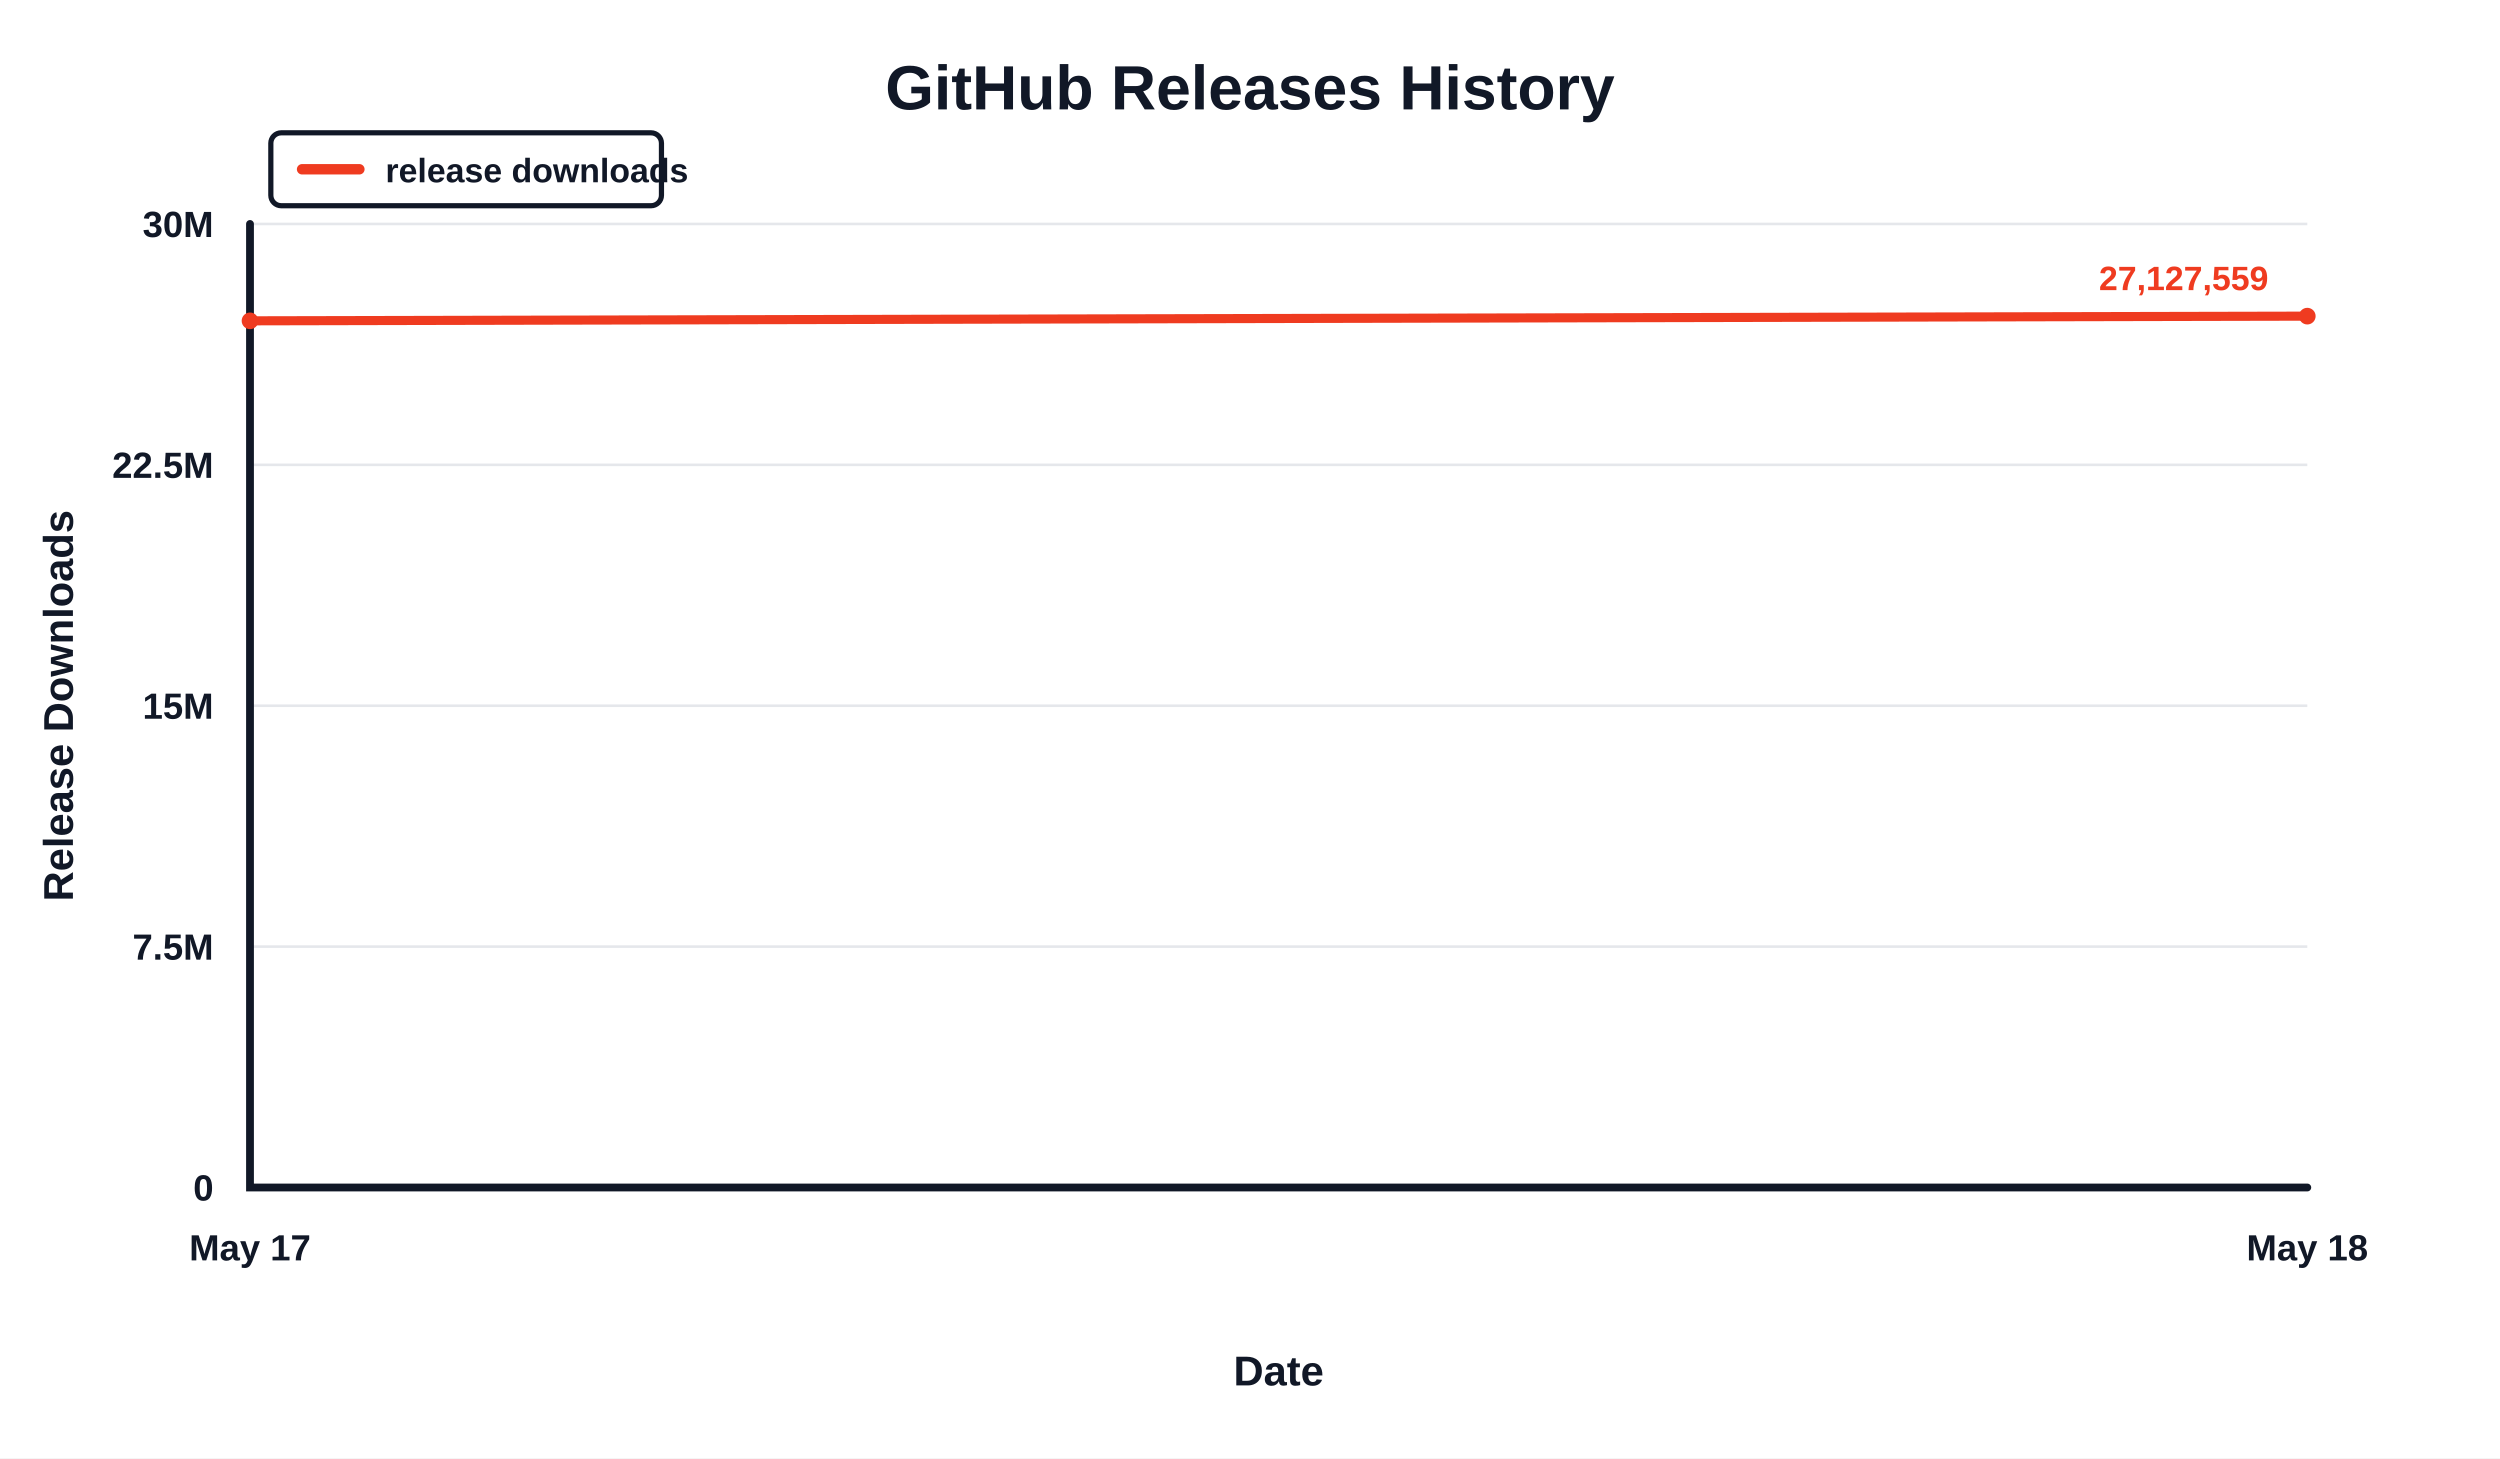
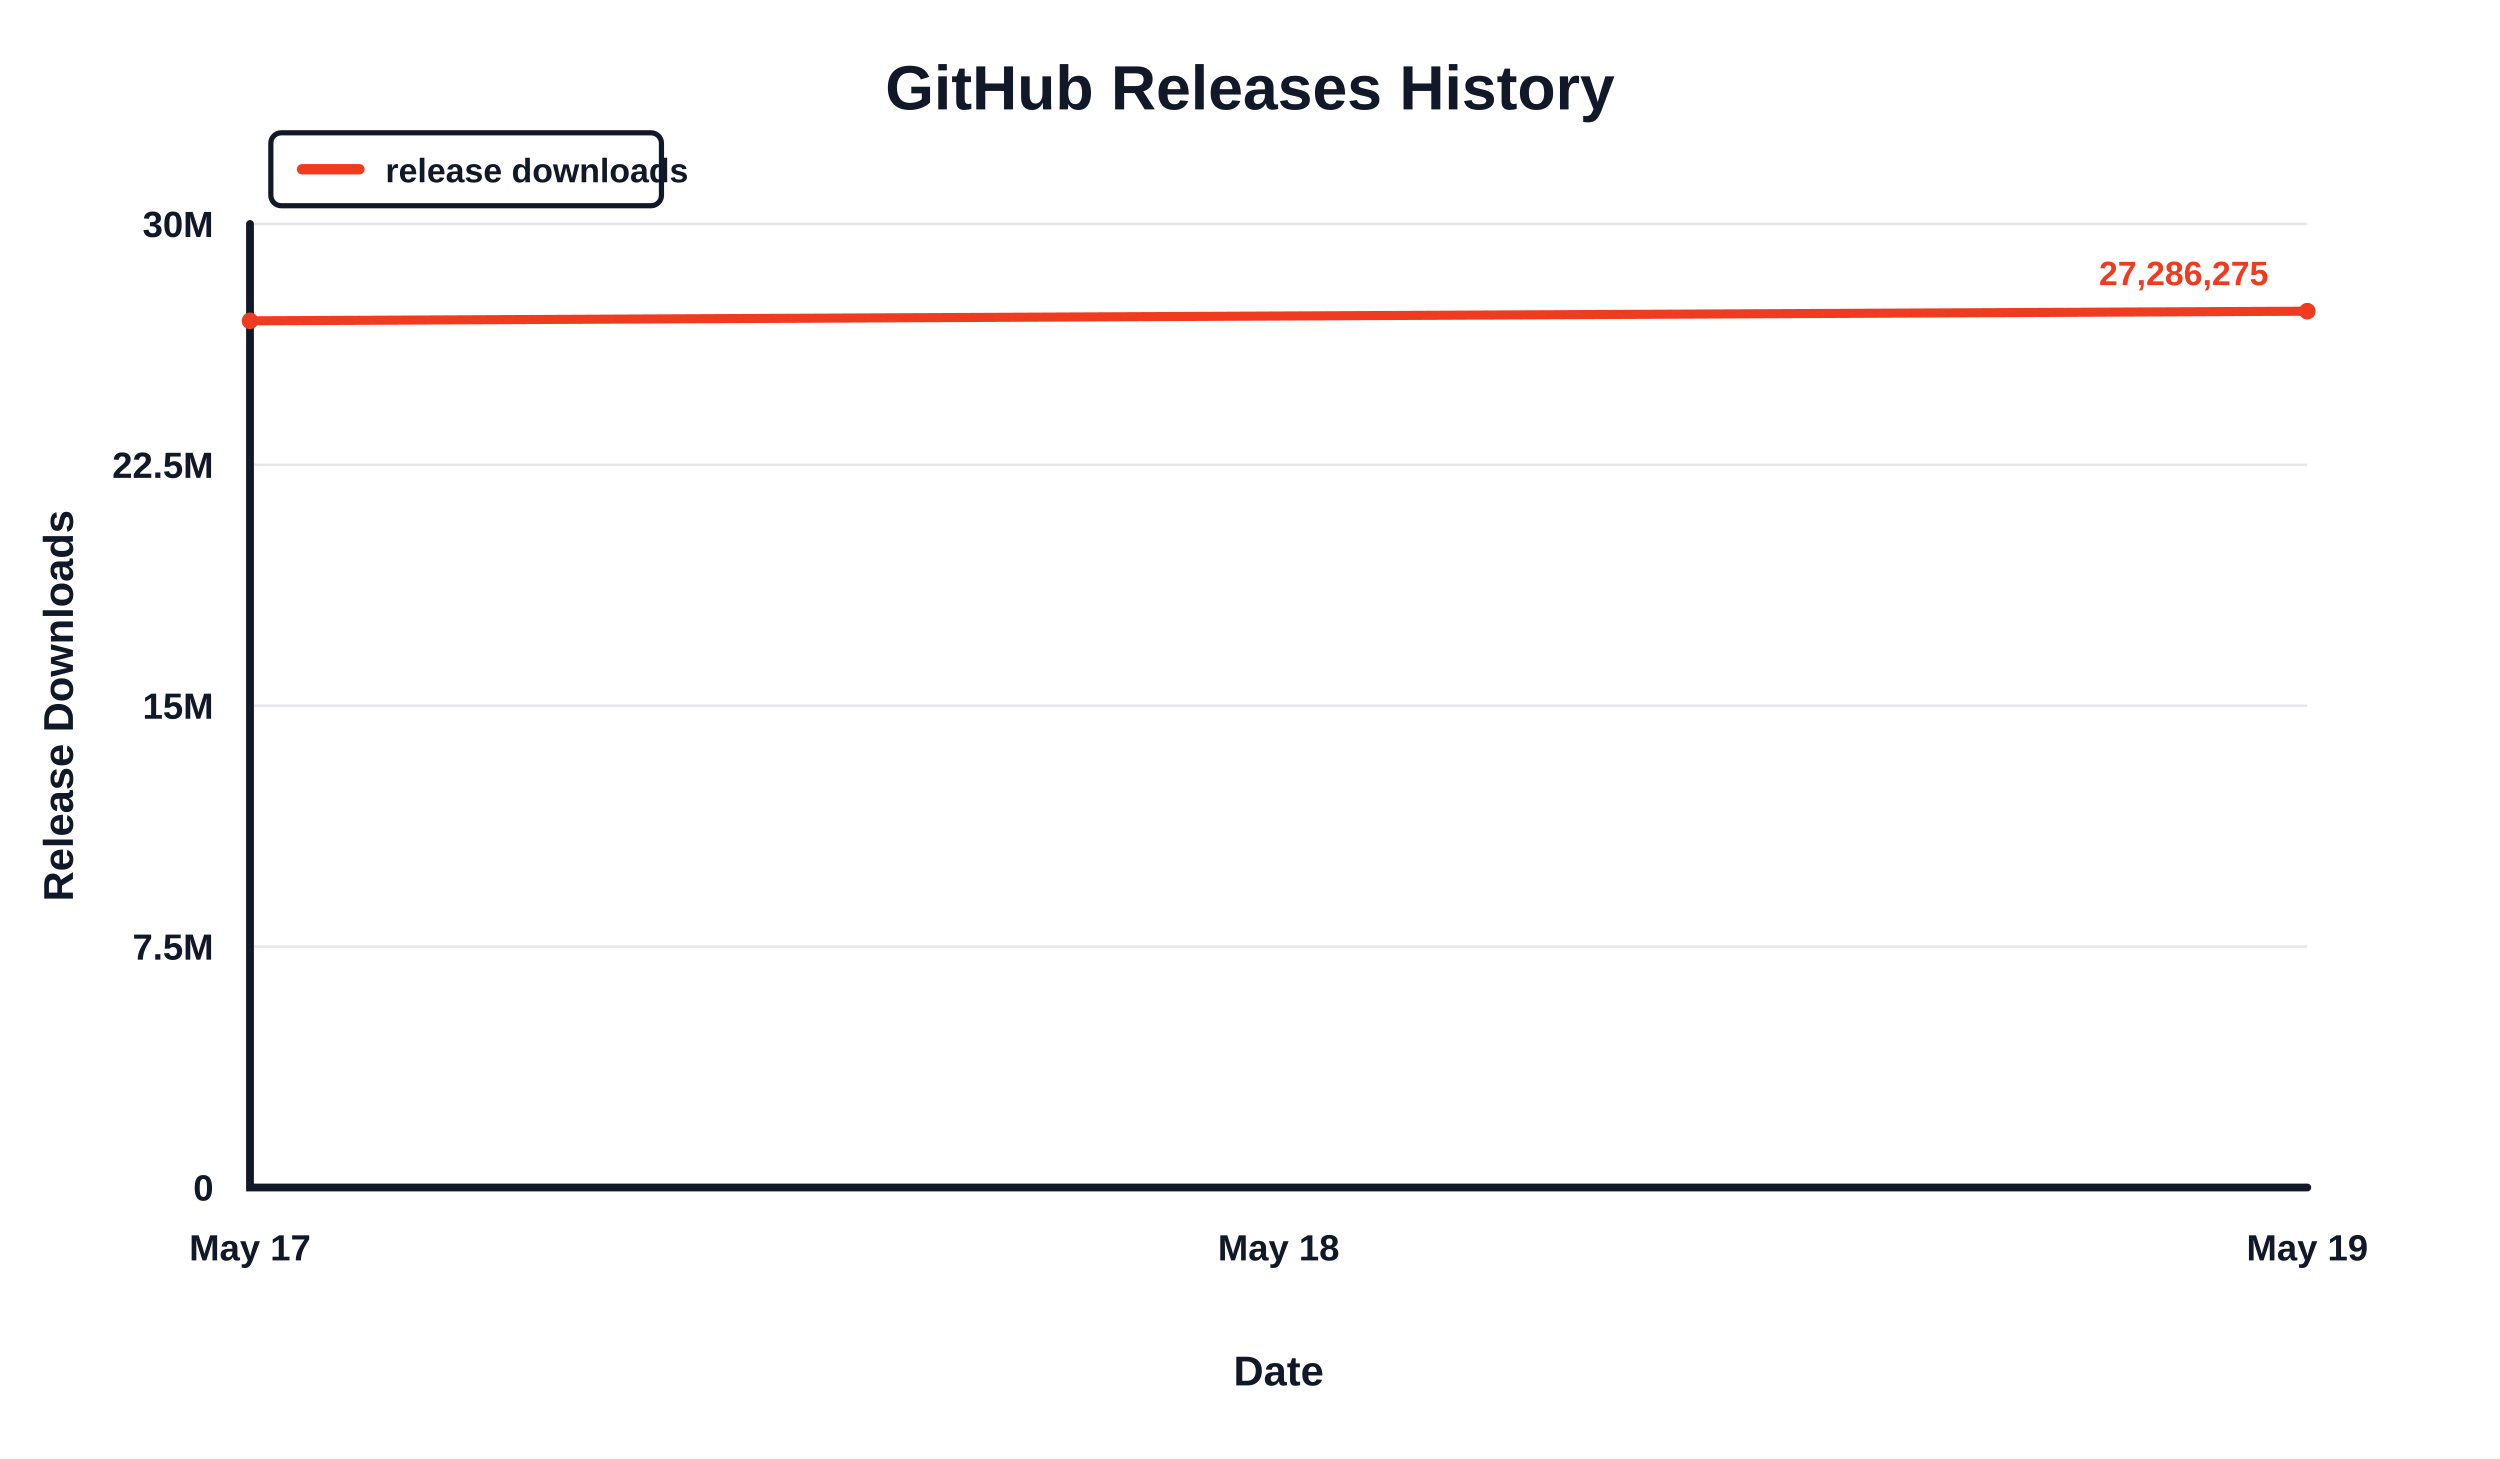
<svg xmlns="http://www.w3.org/2000/svg" width="960" height="560" viewBox="0 0 960 560" role="img" aria-label="ripgrep-github GitHub Releases History line chart">
  <rect width="960" height="560" fill="#ffffff" />
  <text x="480" y="42" text-anchor="middle" font-family="Segoe UI, Arial, sans-serif" font-size="24" font-weight="700" fill="#111827">GitHub Releases History</text>
  <g transform="translate(104,64)">
    <rect x="0" y="-13" width="150" height="28" rx="4" fill="#ffffff" stroke="#111827" stroke-width="2" />
    <line x1="12" y1="1" x2="34" y2="1" stroke="#ef3b20" stroke-width="4" stroke-linecap="round" />
    <text x="44" y="6" font-family="Segoe UI, Arial, sans-serif" font-size="13" font-weight="600" fill="#111827">release downloads</text>
  </g>
  <line x1="96" y1="456.0" x2="886" y2="456.0" stroke="#e5e7eb" stroke-width="1" />
  <text x="82" y="461.0" text-anchor="end" font-family="Segoe UI, Arial, sans-serif" font-size="14" font-weight="600" fill="#111827">0</text>
  <line x1="96" y1="363.5" x2="886" y2="363.5" stroke="#e5e7eb" stroke-width="1" />
  <text x="82" y="368.5" text-anchor="end" font-family="Segoe UI, Arial, sans-serif" font-size="14" font-weight="600" fill="#111827">7.5M</text>
  <line x1="96" y1="271.0" x2="886" y2="271.0" stroke="#e5e7eb" stroke-width="1" />
  <text x="82" y="276.0" text-anchor="end" font-family="Segoe UI, Arial, sans-serif" font-size="14" font-weight="600" fill="#111827">15M</text>
  <line x1="96" y1="178.5" x2="886" y2="178.5" stroke="#e5e7eb" stroke-width="1" />
  <text x="82" y="183.5" text-anchor="end" font-family="Segoe UI, Arial, sans-serif" font-size="14" font-weight="600" fill="#111827">22.5M</text>
  <line x1="96" y1="86.0" x2="886" y2="86.0" stroke="#e5e7eb" stroke-width="1" />
  <text x="82" y="91.0" text-anchor="end" font-family="Segoe UI, Arial, sans-serif" font-size="14" font-weight="600" fill="#111827">30M</text>
  <path d="M96,86 L96,456 L886,456" fill="none" stroke="#111827" stroke-width="3" stroke-linecap="round" />
-   <path d="M96.0,123.2 L886.0,121.4" fill="none" stroke="#ef3b20" stroke-width="3.5" stroke-linecap="round" stroke-linejoin="round" />
+   <path d="M96.0,123.2 L886.0,119.5" fill="none" stroke="#ef3b20" stroke-width="3.5" stroke-linecap="round" stroke-linejoin="round" />
  <circle cx="96.0" cy="123.2" r="3.2" fill="#ef3b20" />
-   <circle cx="886.0" cy="121.4" r="3.2" fill="#ef3b20" />
-   <text x="806.0" y="111.4" font-family="Segoe UI, Arial, sans-serif" font-size="13" font-weight="700" fill="#ef3b20">27,127,559</text>
+   <circle cx="886.0" cy="119.5" r="3.2" fill="#ef3b20" />
+   <text x="806.0" y="109.5" font-family="Segoe UI, Arial, sans-serif" font-size="13" font-weight="700" fill="#ef3b20">27,286,275</text>
  <text x="96.0" y="484" text-anchor="middle" font-family="Segoe UI, Arial, sans-serif" font-size="14" font-weight="600" fill="#111827">May 17</text>
-   <text x="886.0" y="484" text-anchor="middle" font-family="Segoe UI, Arial, sans-serif" font-size="14" font-weight="600" fill="#111827">May 18</text>
+   <text x="491.0" y="484" text-anchor="middle" font-family="Segoe UI, Arial, sans-serif" font-size="14" font-weight="600" fill="#111827">May 18</text>
+   <text x="886.0" y="484" text-anchor="middle" font-family="Segoe UI, Arial, sans-serif" font-size="14" font-weight="600" fill="#111827">May 19</text>
  <text x="491" y="532" text-anchor="middle" font-family="Segoe UI, Arial, sans-serif" font-size="16" font-weight="600" fill="#111827">Date</text>
  <text transform="translate(28 271) rotate(-90)" text-anchor="middle" font-family="Segoe UI, Arial, sans-serif" font-size="16" font-weight="600" fill="#111827">Release Downloads</text>
</svg>
